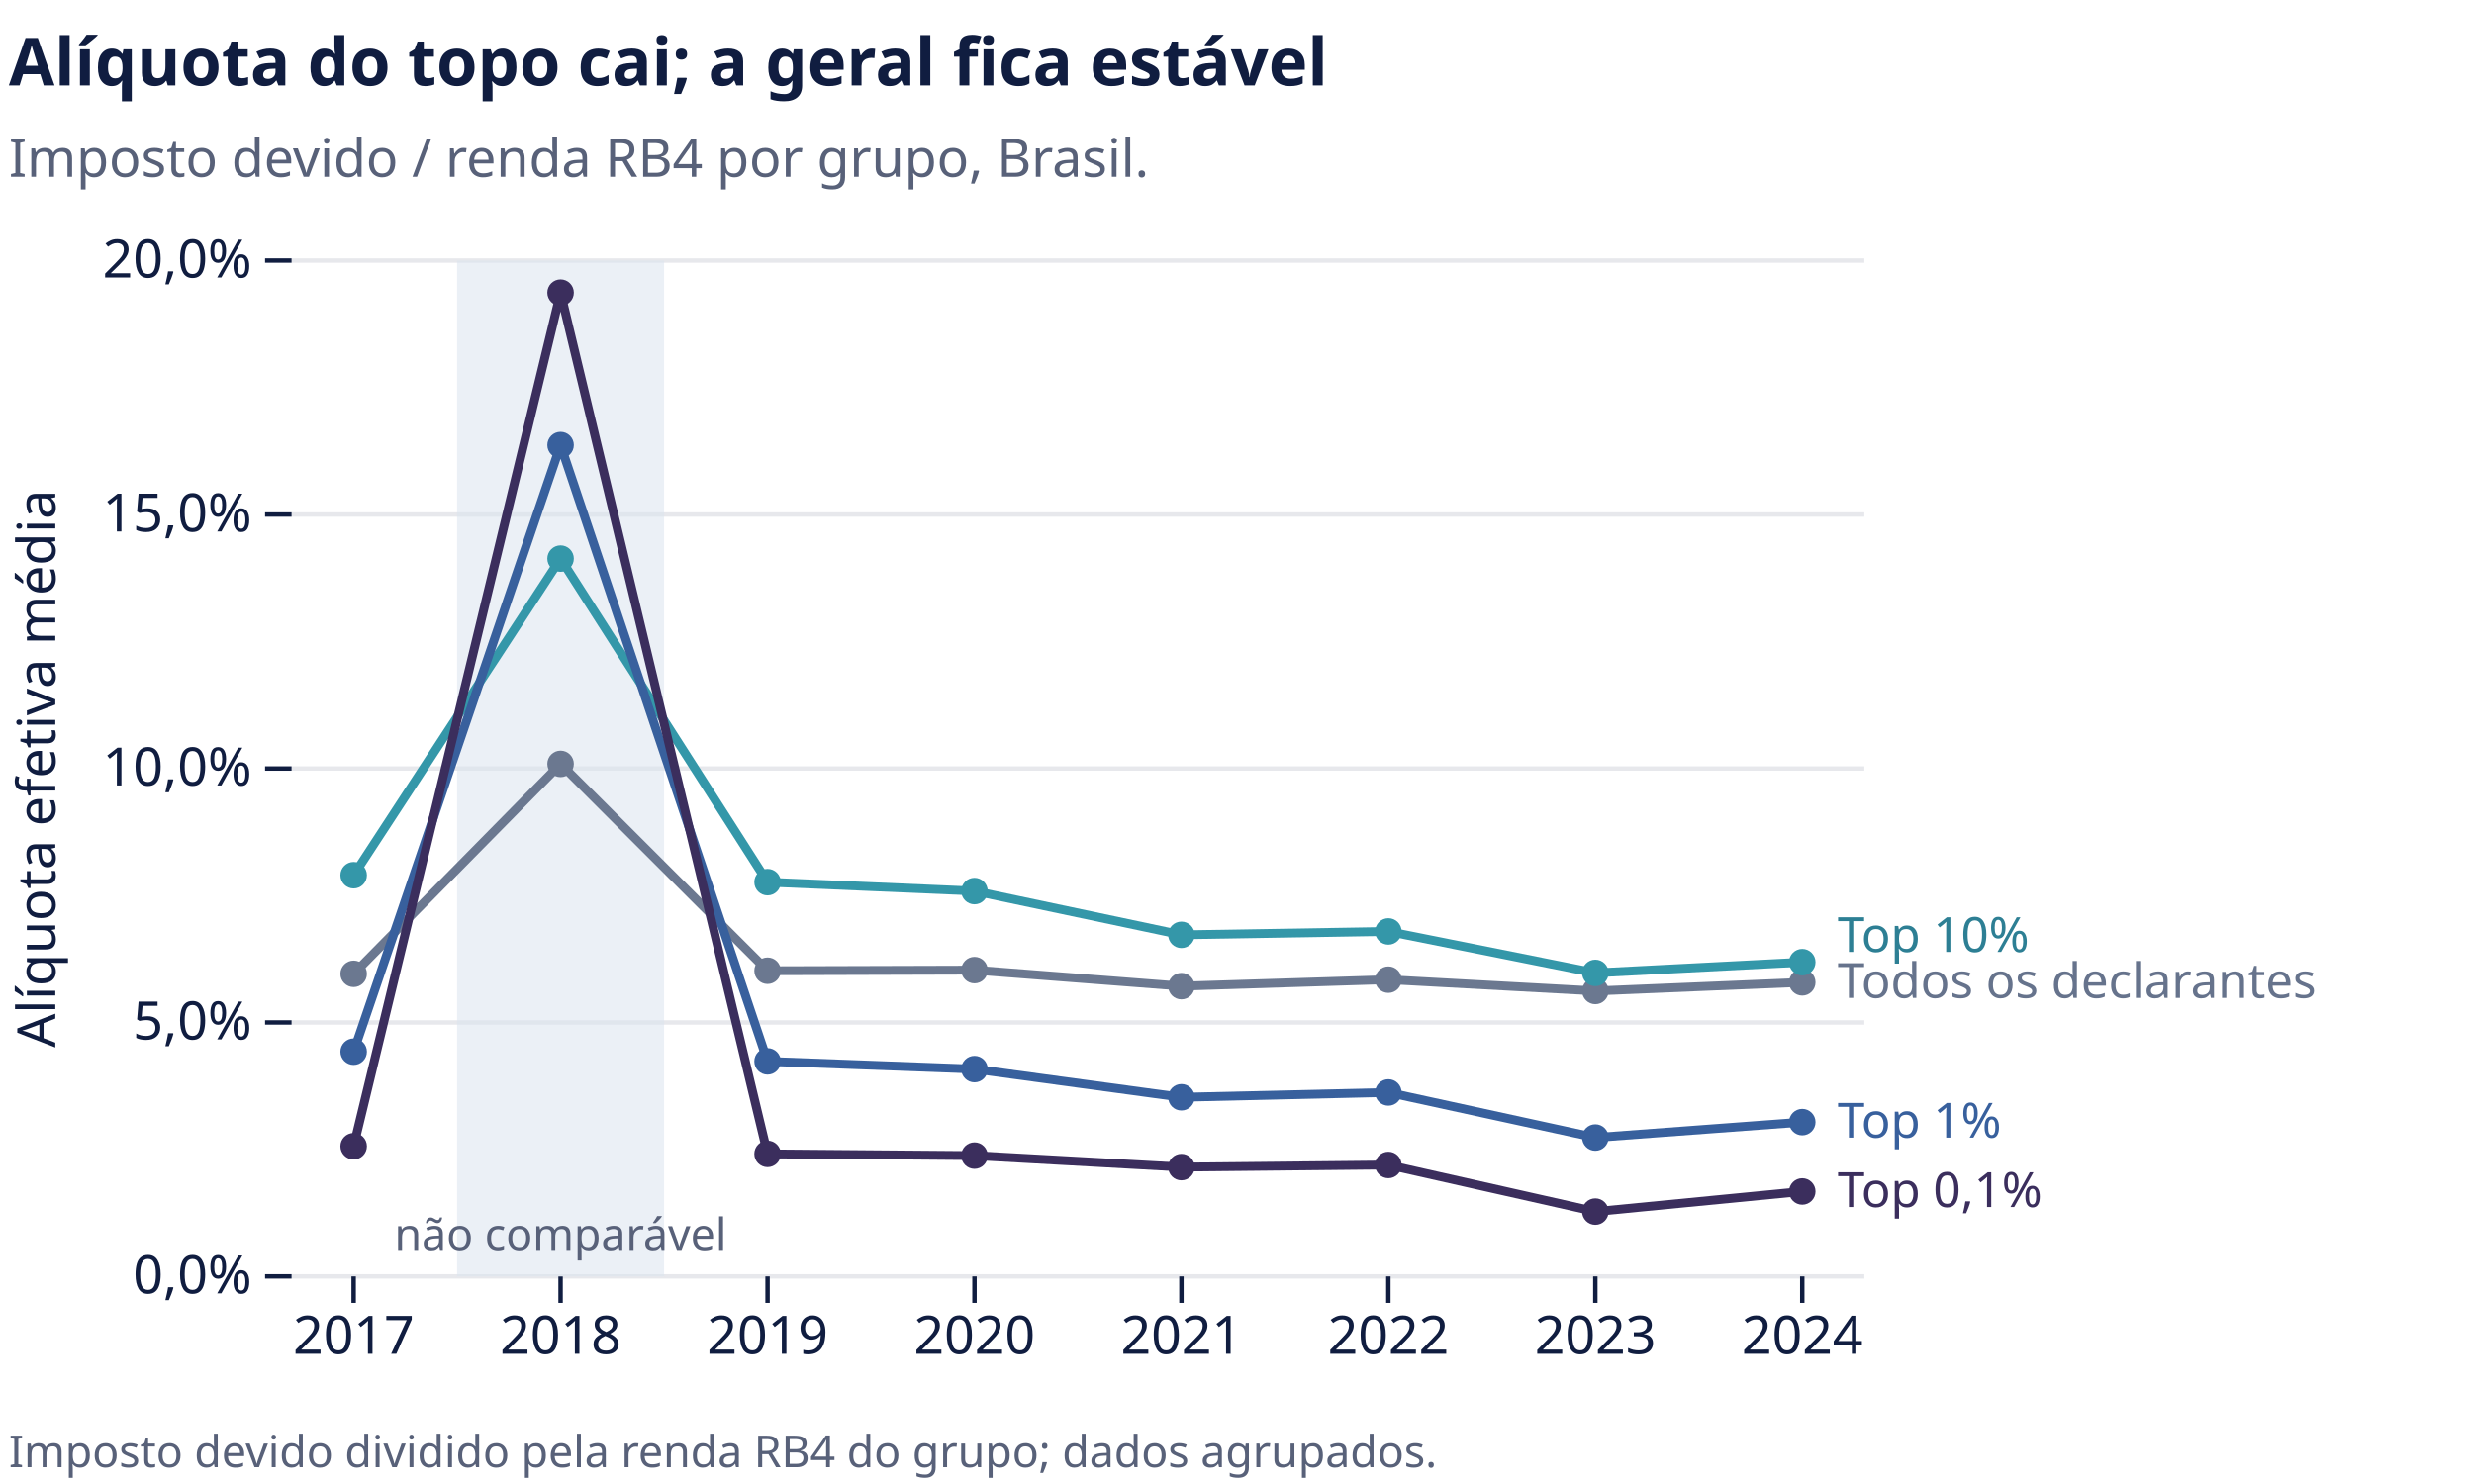
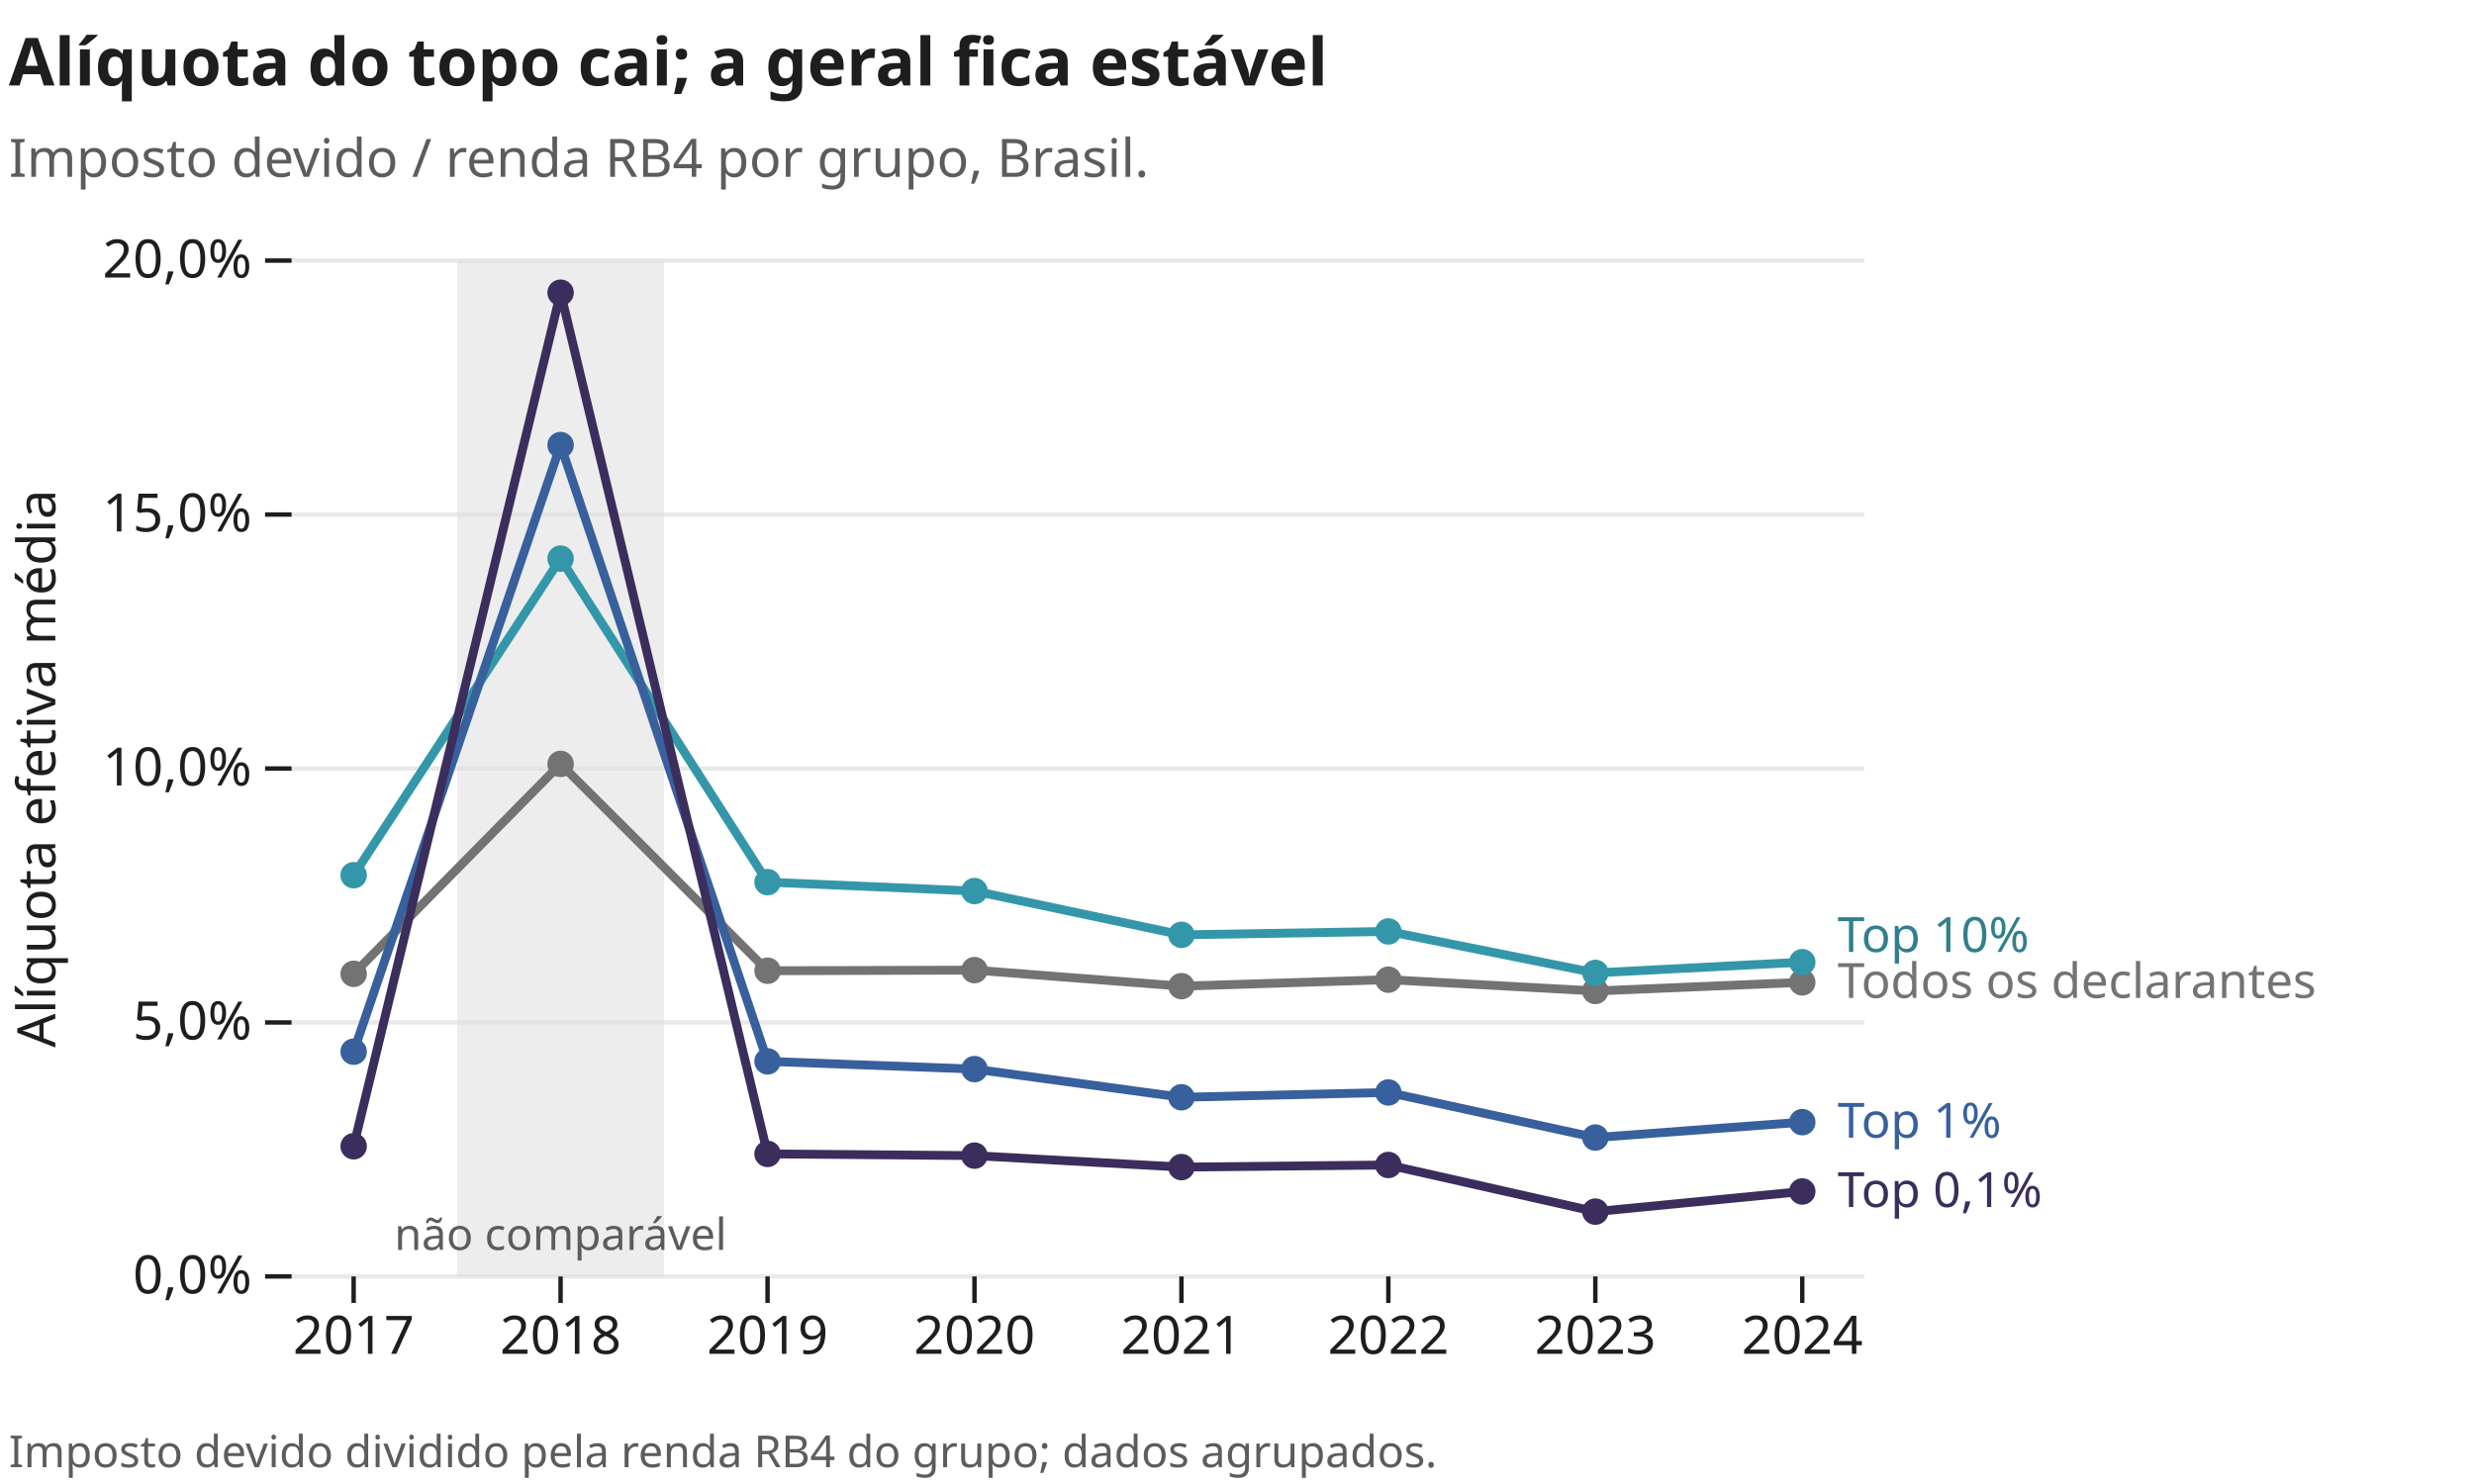
- <svg xmlns="http://www.w3.org/2000/svg" class="plot-d6a7b5" fill="currentColor" font-family="system-ui, sans-serif" font-size="10" text-anchor="middle" width="560" height="336" viewBox="0 0 560 336" style="font-family: &quot;Noto Sans&quot;, &quot;Segoe UI&quot;, system-ui, sans-serif; font-size: 12px; color: rgb(16, 29, 64); overflow: visible;" role="img">
+ <svg xmlns="http://www.w3.org/2000/svg" class="plot-d6a7b5" fill="currentColor" font-family="system-ui, sans-serif" font-size="10" text-anchor="middle" width="560" height="336" viewBox="0 0 560 336" style="font-family: &quot;Noto Sans&quot;, &quot;Segoe UI&quot;, system-ui, sans-serif; font-size: 12px; color: rgb(30, 30, 30); overflow: visible;" role="img">
  <style>:where(.plot-d6a7b5) {
  --plot-background: white;
  display: block;
  height: auto;
  height: intrinsic;
  max-width: 100%;
}
:where(.plot-d6a7b5 text),
:where(.plot-d6a7b5 tspan) {
  white-space: pre;
}</style>
  <g aria-hidden="true" stroke="currentColor" stroke-opacity="0.1">
    <line x1="66" x2="422" y1="289" y2="289" />
    <line x1="66" x2="422" y1="231.5" y2="231.5" />
    <line x1="66" x2="422" y1="174" y2="174" />
    <line x1="66" x2="422" y1="116.5" y2="116.5" />
    <line x1="66" x2="422" y1="59" y2="59" />
  </g>
  <g aria-hidden="true" fill="none" stroke="currentColor">
    <path transform="translate(66,289)" d="M0,0L-6,0" />
    <path transform="translate(66,231.5)" d="M0,0L-6,0" />
    <path transform="translate(66,174)" d="M0,0L-6,0" />
    <path transform="translate(66,116.5)" d="M0,0L-6,0" />
    <path transform="translate(66,59)" d="M0,0L-6,0" />
  </g>
  <g text-anchor="end" font-variant="tabular-nums" transform="translate(-9,0)">
    <text y="0.32em" transform="translate(66,289)">0,0%</text>
    <text y="0.32em" transform="translate(66,231.5)">5,0%</text>
    <text y="0.32em" transform="translate(66,174)">10,0%</text>
    <text y="0.32em" transform="translate(66,116.5)">15,0%</text>
    <text y="0.32em" transform="translate(66,59)">20,0%</text>
  </g>
  <g transform="translate(-62,0)">
    <text y="0.71em" transform="translate(66,174) rotate(-90)">Alíquota efetiva média</text>
  </g>
  <g aria-hidden="true" fill="none" stroke="currentColor">
    <path transform="translate(80.05,289)" d="M0,0L0,6" />
    <path transform="translate(126.89,289)" d="M0,0L0,6" />
    <path transform="translate(173.74,289)" d="M0,0L0,6" />
    <path transform="translate(220.58,289)" d="M0,0L0,6" />
    <path transform="translate(267.42,289)" d="M0,0L0,6" />
    <path transform="translate(314.26,289)" d="M0,0L0,6" />
    <path transform="translate(361.11,289)" d="M0,0L0,6" />
    <path transform="translate(407.95,289)" d="M0,0L0,6" />
  </g>
  <g font-variant="tabular-nums" transform="translate(0,9)">
    <text y="0.71em" transform="translate(80.05,289)">2017</text>
    <text y="0.71em" transform="translate(126.89,289)">2018</text>
    <text y="0.71em" transform="translate(173.74,289)">2019</text>
    <text y="0.71em" transform="translate(220.58,289)">2020</text>
    <text y="0.71em" transform="translate(267.42,289)">2021</text>
    <text y="0.71em" transform="translate(314.26,289)">2022</text>
    <text y="0.71em" transform="translate(361.11,289)">2023</text>
    <text y="0.71em" transform="translate(407.95,289)">2024</text>
  </g>
-   <g fill="#DBE3EF" fill-opacity="0.55">
+   <g fill="#DDDDDD" fill-opacity="0.55">
    <rect x="103.47" y="59" width="46.84" height="230" />
  </g>
-   <g fill="#586179" font-size="10" transform="translate(0,-6)">
+   <g fill="#5C5C5C" font-size="10" transform="translate(0,-6)">
    <text transform="translate(126.89,289)">não comparável</text>
  </g>
  <g fill="none" stroke-width="2" stroke-linejoin="round" stroke-linecap="round">
-     <path stroke="#6B7890" d="M80.05,220.49L126.89,172.96L173.74,219.79L220.58,219.65L267.42,223.28L314.26,221.81L361.11,224.37L407.95,222.42" />
+     <path stroke="#737373" d="M80.05,220.49L126.89,172.96L173.74,219.79L220.58,219.65L267.42,223.28L314.26,221.81L361.11,224.37L407.95,222.42" />
    <path stroke="#3497A9" d="M80.05,198.16L126.89,126.48L173.74,199.73L220.58,201.75L267.42,211.66L314.26,210.89L361.11,220.28L407.95,217.85" />
    <path stroke="#38609D" d="M80.05,238.12L126.89,100.77L173.74,240.31L220.58,242.06L267.42,248.44L314.26,247.35L361.11,257.56L407.95,254.07" />
    <path stroke="#3B2E5D" d="M80.05,259.53L126.89,66.27L173.74,261.26L220.58,261.65L267.42,264.25L314.26,263.77L361.11,274.33L407.95,269.77" />
  </g>
  <g>
-     <circle cx="80.05" cy="220.49" r="3" fill="#6B7890" />
-     <circle cx="126.89" cy="172.96" r="3" fill="#6B7890" />
-     <circle cx="173.74" cy="219.79" r="3" fill="#6B7890" />
-     <circle cx="220.58" cy="219.65" r="3" fill="#6B7890" />
-     <circle cx="267.42" cy="223.28" r="3" fill="#6B7890" />
-     <circle cx="314.26" cy="221.81" r="3" fill="#6B7890" />
-     <circle cx="361.11" cy="224.37" r="3" fill="#6B7890" />
-     <circle cx="407.95" cy="222.42" r="3" fill="#6B7890" />
+     <circle cx="80.05" cy="220.49" r="3" fill="#737373" />
+     <circle cx="126.89" cy="172.96" r="3" fill="#737373" />
+     <circle cx="173.74" cy="219.79" r="3" fill="#737373" />
+     <circle cx="220.58" cy="219.65" r="3" fill="#737373" />
+     <circle cx="267.42" cy="223.28" r="3" fill="#737373" />
+     <circle cx="314.26" cy="221.81" r="3" fill="#737373" />
+     <circle cx="361.11" cy="224.37" r="3" fill="#737373" />
+     <circle cx="407.95" cy="222.42" r="3" fill="#737373" />
    <circle cx="80.05" cy="198.16" r="3" fill="#3497A9" />
    <circle cx="126.89" cy="126.48" r="3" fill="#3497A9" />
    <circle cx="173.74" cy="199.73" r="3" fill="#3497A9" />
    <circle cx="220.58" cy="201.75" r="3" fill="#3497A9" />
    <circle cx="267.42" cy="211.66" r="3" fill="#3497A9" />
    <circle cx="314.26" cy="210.89" r="3" fill="#3497A9" />
    <circle cx="361.11" cy="220.28" r="3" fill="#3497A9" />
    <circle cx="407.95" cy="217.85" r="3" fill="#3497A9" />
    <circle cx="80.05" cy="238.12" r="3" fill="#38609D" />
    <circle cx="126.89" cy="100.77" r="3" fill="#38609D" />
    <circle cx="173.74" cy="240.31" r="3" fill="#38609D" />
    <circle cx="220.58" cy="242.06" r="3" fill="#38609D" />
    <circle cx="267.42" cy="248.44" r="3" fill="#38609D" />
    <circle cx="314.26" cy="247.35" r="3" fill="#38609D" />
    <circle cx="361.11" cy="257.56" r="3" fill="#38609D" />
    <circle cx="407.95" cy="254.07" r="3" fill="#38609D" />
    <circle cx="80.05" cy="259.53" r="3" fill="#3B2E5D" />
    <circle cx="126.89" cy="66.27" r="3" fill="#3B2E5D" />
    <circle cx="173.74" cy="261.26" r="3" fill="#3B2E5D" />
    <circle cx="220.58" cy="261.65" r="3" fill="#3B2E5D" />
    <circle cx="267.42" cy="264.25" r="3" fill="#3B2E5D" />
    <circle cx="314.26" cy="263.77" r="3" fill="#3B2E5D" />
    <circle cx="361.11" cy="274.33" r="3" fill="#3B2E5D" />
    <circle cx="407.95" cy="269.77" r="3" fill="#3B2E5D" />
  </g>
  <g text-anchor="start" font-size="11" transform="translate(8,0)">
-     <text y="0.32em" transform="translate(407.95,222.42)" fill="#66738C">Todos os declarantes</text>
-     <text y="0.32em" transform="translate(407.95,212.02)" fill="#2D7F94">Top 10%</text>
+     <text y="0.32em" transform="translate(407.95,222.42)" fill="#737373">Todos os declarantes</text>
+     <text y="0.32em" transform="translate(407.95,212.02)" fill="#307F8D">Top 10%</text>
    <text y="0.32em" transform="translate(407.95,254.07)" fill="#38609D">Top 1%</text>
    <text y="0.32em" transform="translate(407.95,269.77)" fill="#3B2E5D">Top 0,1%</text>
  </g>
-   <g fill="#101D40" text-anchor="start" font-size="15" font-weight="bold" transform="translate(-64,-53)">
+   <g fill="#1E1E1E" text-anchor="start" font-size="15" font-weight="bold" transform="translate(-64,-53)">
    <text y="0.89em" transform="translate(66,59)">Alíquota do topo cai; a geral fica estável</text>
  </g>
-   <g fill="#586179" text-anchor="start" font-size="12" transform="translate(-64,-30)">
+   <g fill="#5C5C5C" text-anchor="start" font-size="12" transform="translate(-64,-30)">
    <text y="0.92em" transform="translate(66,59)">Imposto devido / renda RB4 por grupo, Brasil.</text>
  </g>
-   <g fill="#586179" text-anchor="start" font-size="10" transform="translate(-64,34)">
+   <g fill="#5C5C5C" text-anchor="start" font-size="10" transform="translate(-64,34)">
    <text y="0.92em" transform="translate(66,289)">Imposto devido dividido pela renda RB4 do grupo; dados agrupados.</text>
  </g>
</svg>
